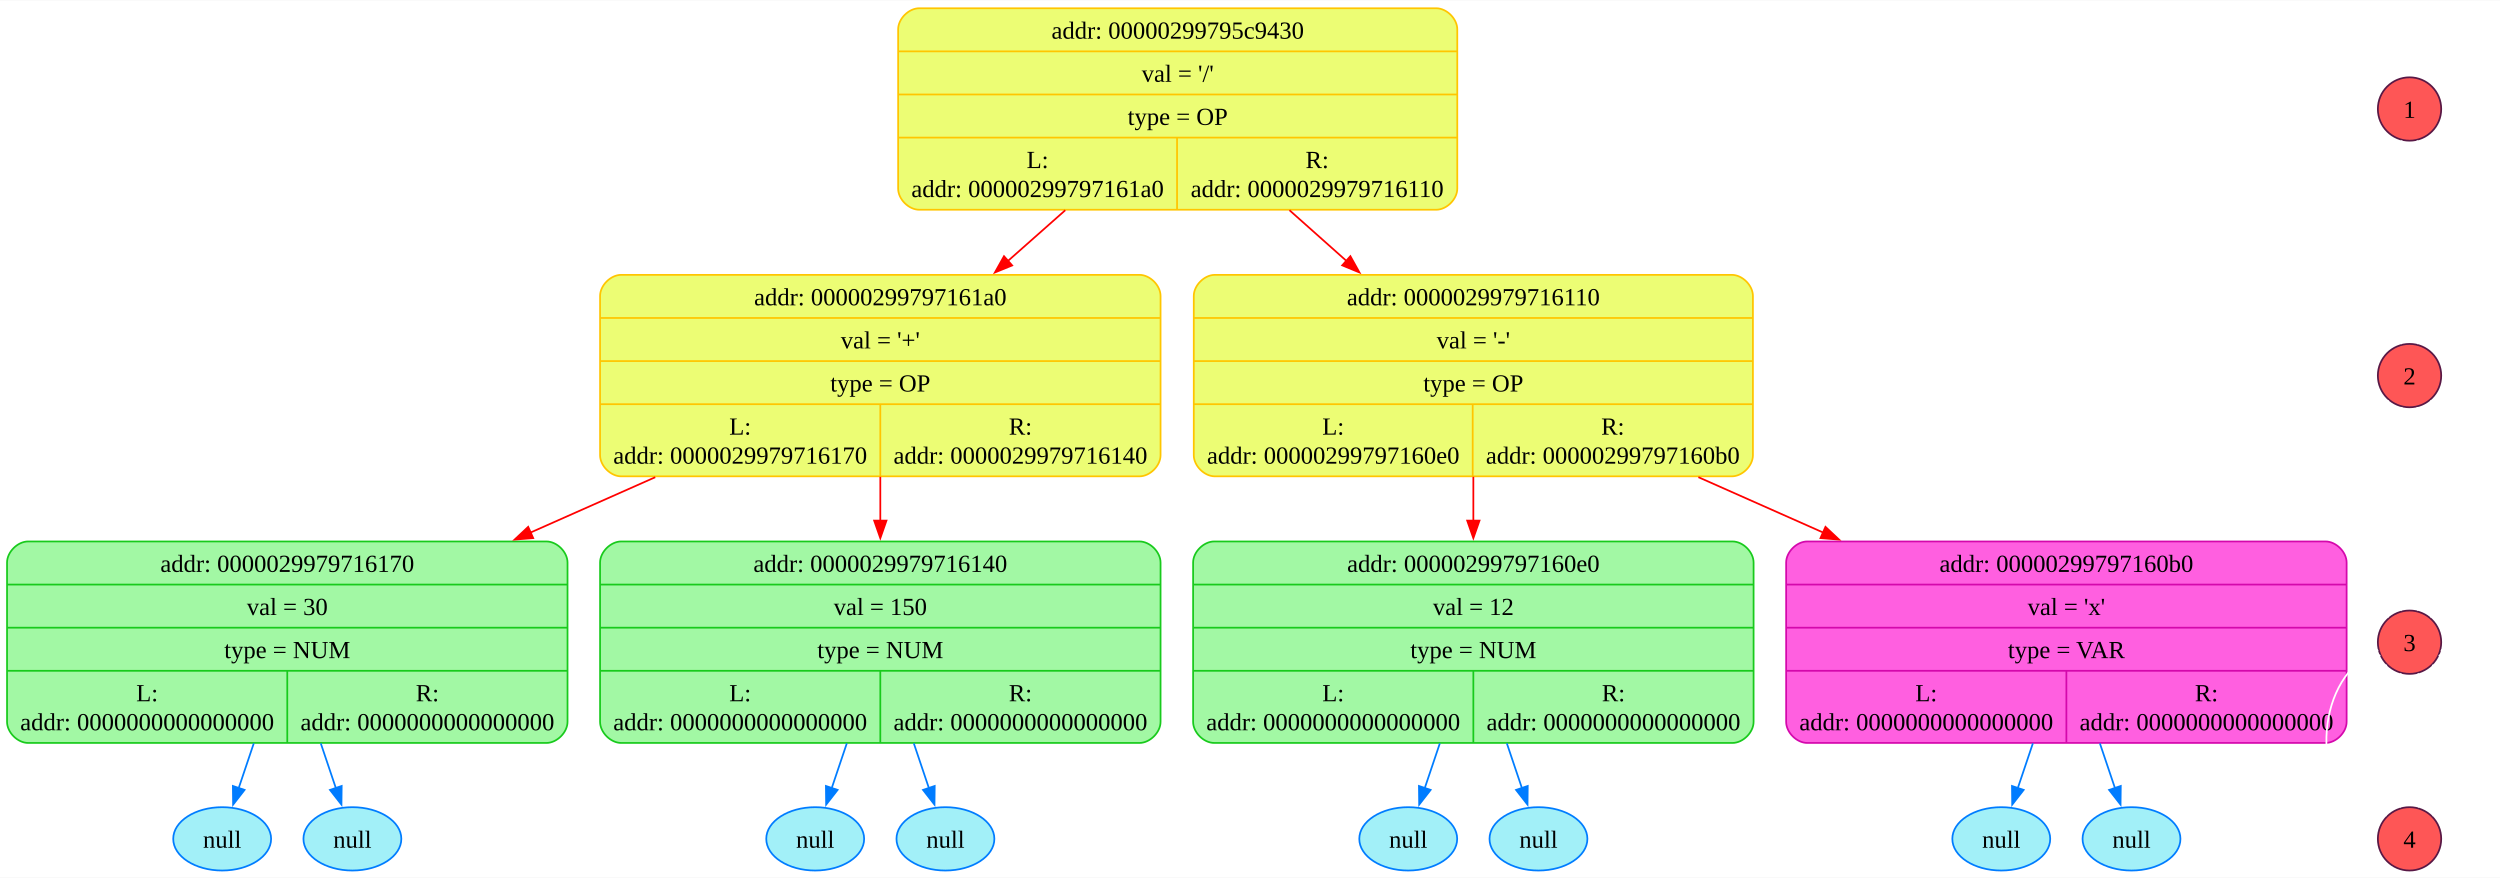
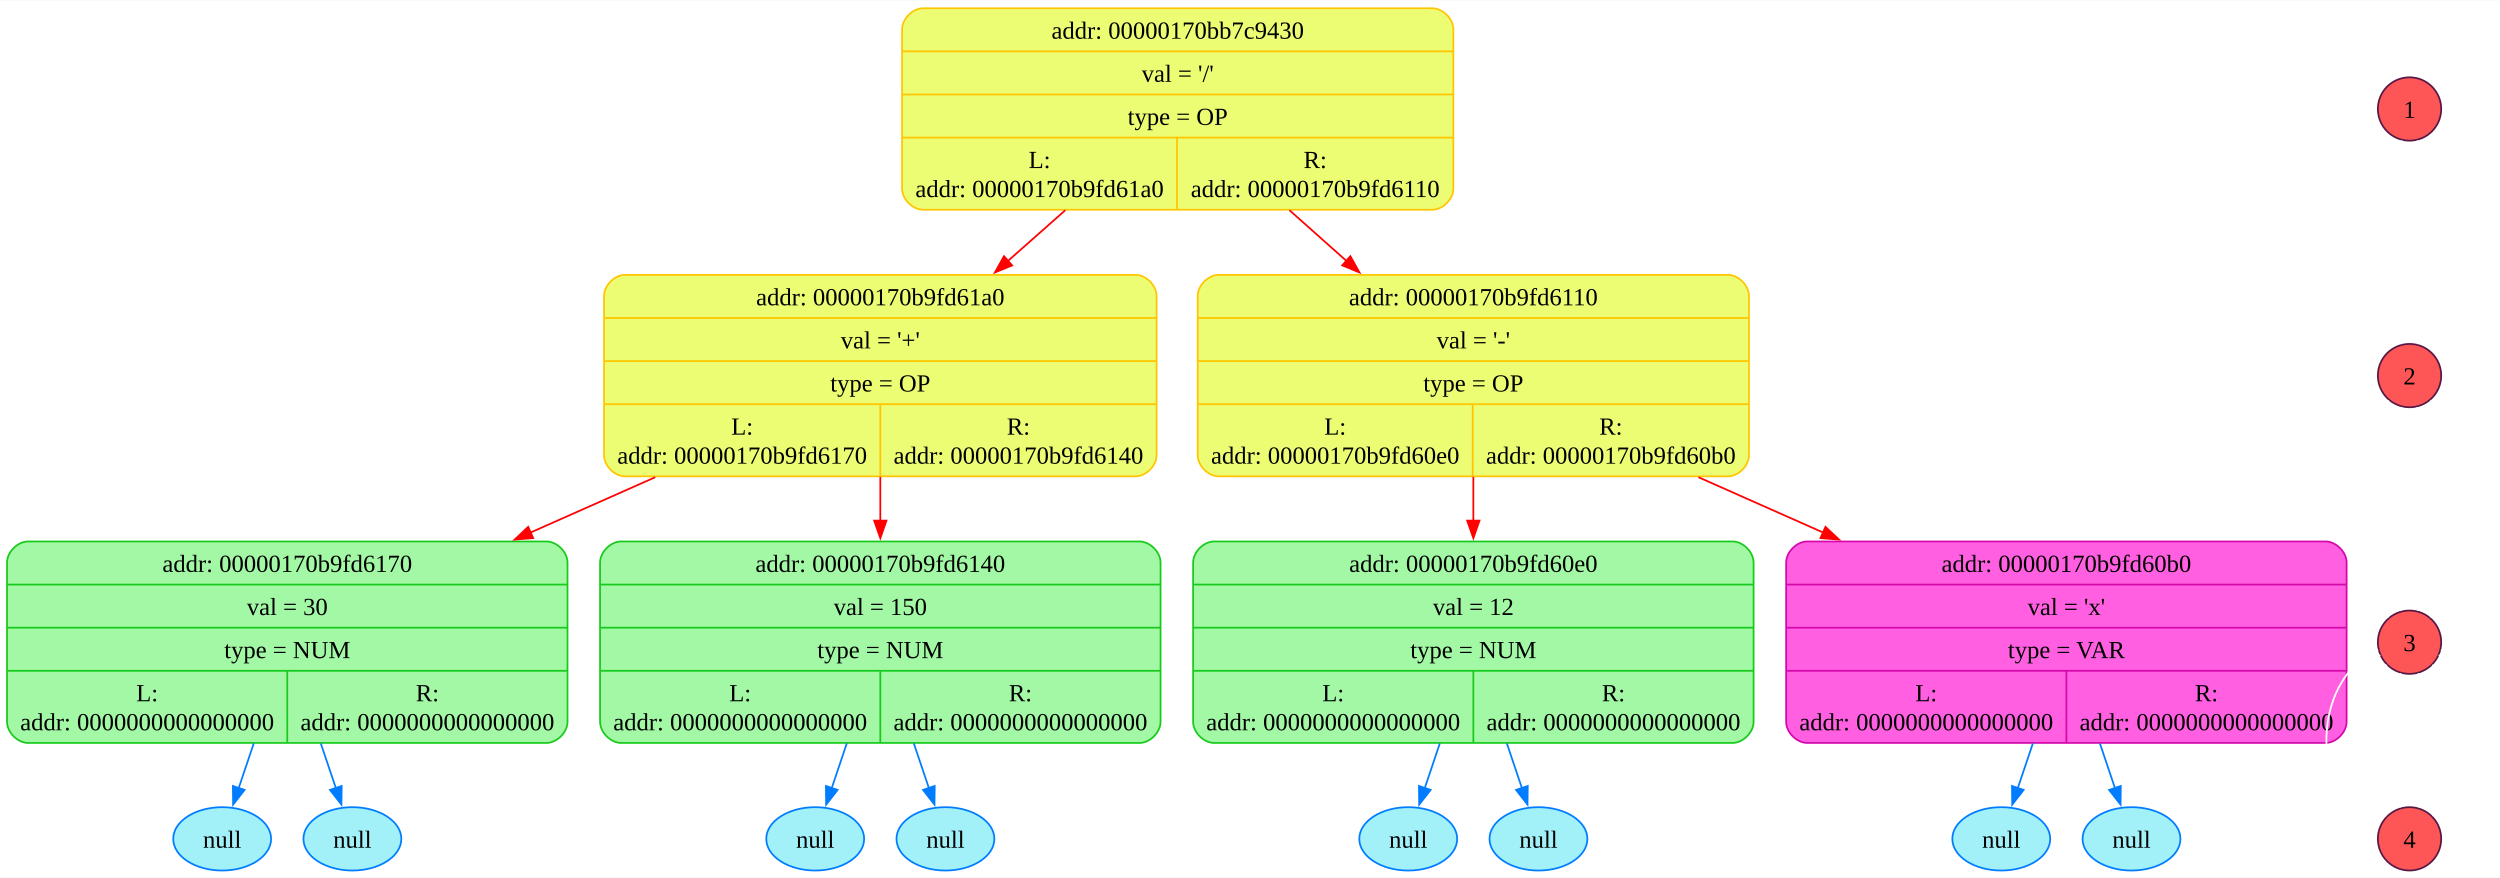
<svg xmlns="http://www.w3.org/2000/svg" width="1421pt" height="499pt" viewBox="0.00 0.00 1420.66 498.50">
  <g id="graph0" class="graph" transform="scale(1 1) rotate(0) translate(4 494.5)">
    <polygon fill="white" stroke="none" points="-4,4 -4,-494.5 1416.66,-494.5 1416.66,4 -4,4" />
    <g id="node1" class="node">
-       <path fill="#ecfd74" stroke="#ffc500" d="M518.38,-375.5C518.38,-375.5 812.12,-375.5 812.12,-375.5 818.12,-375.5 824.12,-381.5 824.12,-387.5 824.12,-387.5 824.12,-478 824.12,-478 824.12,-484 818.12,-490 812.12,-490 812.12,-490 518.38,-490 518.38,-490 512.38,-490 506.38,-484 506.38,-478 506.38,-478 506.38,-387.5 506.38,-387.5 506.38,-381.5 512.38,-375.5 518.38,-375.5" />
-       <text text-anchor="middle" x="665.25" y="-472.7" font-family="Times New Roman,serif" font-size="14.00">addr: 00000299795c9430</text>
-       <polyline fill="none" stroke="#ffc500" points="506.38,-465.5 824.12,-465.5" />
+       <path fill="#ecfd74" stroke="#ffc500" d="M520.62,-375.5C520.62,-375.5 809.88,-375.5 809.88,-375.5 815.88,-375.5 821.88,-381.5 821.88,-387.5 821.88,-387.5 821.88,-478 821.88,-478 821.88,-484 815.88,-490 809.88,-490 809.88,-490 520.62,-490 520.62,-490 514.62,-490 508.62,-484 508.62,-478 508.62,-478 508.62,-387.5 508.62,-387.5 508.62,-381.5 514.62,-375.5 520.62,-375.5" />
+       <text text-anchor="middle" x="665.25" y="-472.7" font-family="Times New Roman,serif" font-size="14.00">addr: 00000170bb7c9430</text>
+       <polyline fill="none" stroke="#ffc500" points="508.62,-465.5 821.88,-465.5" />
      <text text-anchor="middle" x="665.25" y="-448.2" font-family="Times New Roman,serif" font-size="14.00">val = '/'</text>
-       <polyline fill="none" stroke="#ffc500" points="506.38,-441 824.12,-441" />
+       <polyline fill="none" stroke="#ffc500" points="508.62,-441 821.88,-441" />
      <text text-anchor="middle" x="665.25" y="-423.7" font-family="Times New Roman,serif" font-size="14.00">type = OP</text>
-       <polyline fill="none" stroke="#ffc500" points="506.38,-416.5 824.12,-416.5" />
-       <text text-anchor="middle" x="585.62" y="-399.2" font-family="Times New Roman,serif" font-size="14.00">L:</text>
-       <text text-anchor="middle" x="585.62" y="-382.7" font-family="Times New Roman,serif" font-size="14.00"> addr: 00000299797161a0</text>
+       <polyline fill="none" stroke="#ffc500" points="508.62,-416.5 821.88,-416.5" />
+       <text text-anchor="middle" x="586.75" y="-399.2" font-family="Times New Roman,serif" font-size="14.00">L:</text>
+       <text text-anchor="middle" x="586.75" y="-382.7" font-family="Times New Roman,serif" font-size="14.00"> addr: 00000170b9fd61a0</text>
      <polyline fill="none" stroke="#ffc500" points="664.88,-375.5 664.88,-416.5" />
-       <text text-anchor="middle" x="744.5" y="-399.2" font-family="Times New Roman,serif" font-size="14.00">R: </text>
-       <text text-anchor="middle" x="744.5" y="-382.7" font-family="Times New Roman,serif" font-size="14.00"> addr: 0000029979716110</text>
+       <text text-anchor="middle" x="743.38" y="-399.2" font-family="Times New Roman,serif" font-size="14.00">R: </text>
+       <text text-anchor="middle" x="743.38" y="-382.7" font-family="Times New Roman,serif" font-size="14.00"> addr: 00000170b9fd6110</text>
    </g>
    <g id="node4" class="node">
-       <path fill="#ecfd74" stroke="#ffc500" d="M349,-224C349,-224 643.5,-224 643.5,-224 649.5,-224 655.5,-230 655.5,-236 655.5,-236 655.5,-326.5 655.5,-326.5 655.5,-332.5 649.5,-338.5 643.5,-338.5 643.5,-338.5 349,-338.5 349,-338.5 343,-338.5 337,-332.5 337,-326.5 337,-326.5 337,-236 337,-236 337,-230 343,-224 349,-224" />
-       <text text-anchor="middle" x="496.25" y="-321.2" font-family="Times New Roman,serif" font-size="14.00">addr: 00000299797161a0</text>
-       <polyline fill="none" stroke="#ffc500" points="337,-314 655.5,-314" />
+       <path fill="#ecfd74" stroke="#ffc500" d="M351.25,-224C351.25,-224 641.25,-224 641.25,-224 647.25,-224 653.25,-230 653.25,-236 653.25,-236 653.25,-326.5 653.25,-326.5 653.25,-332.5 647.25,-338.5 641.25,-338.5 641.25,-338.5 351.25,-338.5 351.25,-338.5 345.25,-338.5 339.25,-332.5 339.25,-326.5 339.25,-326.5 339.25,-236 339.25,-236 339.25,-230 345.25,-224 351.25,-224" />
+       <text text-anchor="middle" x="496.25" y="-321.2" font-family="Times New Roman,serif" font-size="14.00">addr: 00000170b9fd61a0</text>
+       <polyline fill="none" stroke="#ffc500" points="339.25,-314 653.25,-314" />
      <text text-anchor="middle" x="496.25" y="-296.7" font-family="Times New Roman,serif" font-size="14.00">val = '+'</text>
-       <polyline fill="none" stroke="#ffc500" points="337,-289.5 655.5,-289.5" />
+       <polyline fill="none" stroke="#ffc500" points="339.25,-289.5 653.25,-289.5" />
      <text text-anchor="middle" x="496.25" y="-272.2" font-family="Times New Roman,serif" font-size="14.00">type = OP</text>
-       <polyline fill="none" stroke="#ffc500" points="337,-265 655.5,-265" />
-       <text text-anchor="middle" x="416.62" y="-247.7" font-family="Times New Roman,serif" font-size="14.00">L:</text>
-       <text text-anchor="middle" x="416.62" y="-231.2" font-family="Times New Roman,serif" font-size="14.00"> addr: 0000029979716170</text>
+       <polyline fill="none" stroke="#ffc500" points="339.25,-265 653.25,-265" />
+       <text text-anchor="middle" x="417.75" y="-247.7" font-family="Times New Roman,serif" font-size="14.00">L:</text>
+       <text text-anchor="middle" x="417.75" y="-231.2" font-family="Times New Roman,serif" font-size="14.00"> addr: 00000170b9fd6170</text>
      <polyline fill="none" stroke="#ffc500" points="496.25,-224 496.25,-265" />
-       <text text-anchor="middle" x="575.88" y="-247.7" font-family="Times New Roman,serif" font-size="14.00">R: </text>
-       <text text-anchor="middle" x="575.88" y="-231.2" font-family="Times New Roman,serif" font-size="14.00"> addr: 0000029979716140</text>
+       <text text-anchor="middle" x="574.75" y="-247.7" font-family="Times New Roman,serif" font-size="14.00">R: </text>
+       <text text-anchor="middle" x="574.75" y="-231.2" font-family="Times New Roman,serif" font-size="14.00"> addr: 00000170b9fd6140</text>
    </g>
    <g id="edge2" class="edge">
      <path fill="none" stroke="#ff0000" d="M601.36,-375.23C590.74,-365.84 579.65,-356.03 568.84,-346.46" />
      <polygon fill="#ff0000" stroke="#ff0000" points="571.17,-343.86 561.37,-339.85 566.54,-349.1 571.17,-343.86" />
    </g>
    <g id="node5" class="node">
-       <path fill="#ecfd74" stroke="#ffc500" d="M686.38,-224C686.38,-224 980.12,-224 980.12,-224 986.12,-224 992.12,-230 992.12,-236 992.12,-236 992.12,-326.5 992.12,-326.5 992.12,-332.5 986.12,-338.5 980.12,-338.5 980.12,-338.5 686.38,-338.5 686.38,-338.5 680.38,-338.5 674.38,-332.5 674.38,-326.5 674.38,-326.5 674.38,-236 674.38,-236 674.38,-230 680.38,-224 686.38,-224" />
-       <text text-anchor="middle" x="833.25" y="-321.2" font-family="Times New Roman,serif" font-size="14.00">addr: 0000029979716110</text>
-       <polyline fill="none" stroke="#ffc500" points="674.38,-314 992.12,-314" />
+       <path fill="#ecfd74" stroke="#ffc500" d="M688.62,-224C688.62,-224 977.88,-224 977.88,-224 983.88,-224 989.88,-230 989.88,-236 989.88,-236 989.88,-326.5 989.88,-326.5 989.88,-332.5 983.88,-338.5 977.88,-338.5 977.88,-338.5 688.62,-338.5 688.62,-338.5 682.62,-338.5 676.62,-332.5 676.62,-326.5 676.62,-326.5 676.62,-236 676.62,-236 676.62,-230 682.62,-224 688.62,-224" />
+       <text text-anchor="middle" x="833.25" y="-321.2" font-family="Times New Roman,serif" font-size="14.00">addr: 00000170b9fd6110</text>
+       <polyline fill="none" stroke="#ffc500" points="676.62,-314 989.88,-314" />
      <text text-anchor="middle" x="833.25" y="-296.7" font-family="Times New Roman,serif" font-size="14.00">val = '-'</text>
-       <polyline fill="none" stroke="#ffc500" points="674.38,-289.5 992.12,-289.5" />
+       <polyline fill="none" stroke="#ffc500" points="676.62,-289.5 989.88,-289.5" />
      <text text-anchor="middle" x="833.25" y="-272.2" font-family="Times New Roman,serif" font-size="14.00">type = OP</text>
-       <polyline fill="none" stroke="#ffc500" points="674.38,-265 992.12,-265" />
-       <text text-anchor="middle" x="753.62" y="-247.7" font-family="Times New Roman,serif" font-size="14.00">L:</text>
-       <text text-anchor="middle" x="753.62" y="-231.2" font-family="Times New Roman,serif" font-size="14.00"> addr: 00000299797160e0</text>
+       <polyline fill="none" stroke="#ffc500" points="676.62,-265 989.88,-265" />
+       <text text-anchor="middle" x="754.75" y="-247.7" font-family="Times New Roman,serif" font-size="14.00">L:</text>
+       <text text-anchor="middle" x="754.75" y="-231.2" font-family="Times New Roman,serif" font-size="14.00"> addr: 00000170b9fd60e0</text>
      <polyline fill="none" stroke="#ffc500" points="832.88,-224 832.88,-265" />
-       <text text-anchor="middle" x="912.5" y="-247.7" font-family="Times New Roman,serif" font-size="14.00">R: </text>
-       <text text-anchor="middle" x="912.5" y="-231.2" font-family="Times New Roman,serif" font-size="14.00"> addr: 00000299797160b0</text>
+       <text text-anchor="middle" x="911.38" y="-247.7" font-family="Times New Roman,serif" font-size="14.00">R: </text>
+       <text text-anchor="middle" x="911.38" y="-231.2" font-family="Times New Roman,serif" font-size="14.00"> addr: 00000170b9fd60b0</text>
    </g>
    <g id="edge3" class="edge">
      <path fill="none" stroke="#ff0000" d="M728.76,-375.23C739.32,-365.84 750.34,-356.03 761.09,-346.46" />
      <polygon fill="#ff0000" stroke="#ff0000" points="763.37,-349.12 768.52,-339.86 758.72,-343.89 763.37,-349.12" />
    </g>
    <g id="node2" class="node">
      <ellipse fill="#fe5656" stroke="#581845" cx="1365.25" cy="-432.75" rx="18" ry="18" />
      <text text-anchor="middle" x="1365.25" y="-427.7" font-family="Times New Roman,serif" font-size="14.00">1</text>
    </g>
    <g id="node3" class="node">
      <ellipse fill="#fe5656" stroke="#581845" cx="1365.25" cy="-281.25" rx="18" ry="18" />
      <text text-anchor="middle" x="1365.25" y="-276.2" font-family="Times New Roman,serif" font-size="14.00">2</text>
    </g>
    <g id="edge1" class="edge">
      <path fill="none" stroke="white" d="M1360.79,-414.89C1358.09,-389.41 1357.78,-340.8 1359.86,-310.03" />
      <polygon fill="white" stroke="white" points="1363.33,-310.59 1360.69,-300.33 1356.35,-309.99 1363.33,-310.59" />
    </g>
    <g id="edge4" class="edge">
      <path fill="none" stroke="white" d="M1369.71,-414.89C1372.41,-389.41 1372.72,-340.8 1370.64,-310.03" />
      <polygon fill="white" stroke="white" points="1374.15,-309.99 1369.81,-300.33 1367.17,-310.59 1374.15,-309.99" />
    </g>
    <g id="node6" class="node">
      <ellipse fill="#fe5656" stroke="#581845" cx="1365.25" cy="-129.75" rx="18" ry="18" />
      <text text-anchor="middle" x="1365.25" y="-124.7" font-family="Times New Roman,serif" font-size="14.00">3</text>
    </g>
    <g id="edge5" class="edge">
      <path fill="none" stroke="white" d="M1353.21,-267.24C1343.46,-242.05 1342.4,-186.26 1350,-154.35" />
      <polygon fill="white" stroke="white" points="1353.33,-155.44 1352.9,-144.86 1346.64,-153.4 1353.33,-155.44" />
    </g>
    <g id="edge8" class="edge">
      <path fill="none" stroke="white" d="M1360.79,-263.39C1358.09,-237.91 1357.78,-189.3 1359.86,-158.53" />
      <polygon fill="white" stroke="white" points="1363.33,-159.09 1360.69,-148.83 1356.35,-158.49 1363.33,-159.09" />
    </g>
    <g id="edge17" class="edge">
      <path fill="none" stroke="white" d="M1369.71,-263.39C1372.41,-237.91 1372.72,-189.3 1370.64,-158.53" />
      <polygon fill="white" stroke="white" points="1374.15,-158.49 1369.81,-148.83 1367.17,-159.09 1374.15,-158.49" />
    </g>
    <g id="edge20" class="edge">
      <path fill="none" stroke="white" d="M1377.29,-267.24C1387.04,-242.05 1388.1,-186.26 1380.5,-154.35" />
      <polygon fill="white" stroke="white" points="1383.86,-153.4 1377.6,-144.86 1377.17,-155.44 1383.86,-153.4" />
    </g>
    <g id="node7" class="node">
      <path fill="#a2f8a4" stroke="#18ca1c" d="M12,-72.5C12,-72.5 306.5,-72.5 306.5,-72.5 312.5,-72.5 318.5,-78.5 318.5,-84.5 318.5,-84.5 318.5,-175 318.5,-175 318.5,-181 312.5,-187 306.5,-187 306.5,-187 12,-187 12,-187 6,-187 0,-181 0,-175 0,-175 0,-84.5 0,-84.5 0,-78.5 6,-72.5 12,-72.5" />
-       <text text-anchor="middle" x="159.25" y="-169.7" font-family="Times New Roman,serif" font-size="14.00">addr: 0000029979716170</text>
+       <text text-anchor="middle" x="159.25" y="-169.7" font-family="Times New Roman,serif" font-size="14.00">addr: 00000170b9fd6170</text>
      <polyline fill="none" stroke="#18ca1c" points="0,-162.5 318.5,-162.5" />
      <text text-anchor="middle" x="159.25" y="-145.2" font-family="Times New Roman,serif" font-size="14.00">val = 30</text>
      <polyline fill="none" stroke="#18ca1c" points="0,-138 318.5,-138" />
      <text text-anchor="middle" x="159.25" y="-120.7" font-family="Times New Roman,serif" font-size="14.00">type = NUM</text>
      <polyline fill="none" stroke="#18ca1c" points="0,-113.5 318.5,-113.5" />
      <text text-anchor="middle" x="79.62" y="-96.2" font-family="Times New Roman,serif" font-size="14.00">L:</text>
      <text text-anchor="middle" x="79.62" y="-79.7" font-family="Times New Roman,serif" font-size="14.00"> addr: 0000000000000000</text>
      <polyline fill="none" stroke="#18ca1c" points="159.25,-72.5 159.25,-113.5" />
      <text text-anchor="middle" x="238.88" y="-96.2" font-family="Times New Roman,serif" font-size="14.00">R: </text>
      <text text-anchor="middle" x="238.88" y="-79.7" font-family="Times New Roman,serif" font-size="14.00"> addr: 0000000000000000</text>
    </g>
    <g id="edge6" class="edge">
      <path fill="none" stroke="#ff0000" d="M368.36,-223.52C345.17,-213.23 320.88,-202.45 297.41,-192.04" />
      <polygon fill="#ff0000" stroke="#ff0000" points="298.99,-188.91 288.43,-188.06 296.15,-195.31 298.99,-188.91" />
    </g>
    <g id="node8" class="node">
      <path fill="#a2f8a4" stroke="#18ca1c" d="M349,-72.5C349,-72.5 643.5,-72.5 643.5,-72.5 649.5,-72.5 655.5,-78.5 655.5,-84.5 655.5,-84.5 655.5,-175 655.5,-175 655.5,-181 649.5,-187 643.5,-187 643.5,-187 349,-187 349,-187 343,-187 337,-181 337,-175 337,-175 337,-84.5 337,-84.5 337,-78.5 343,-72.5 349,-72.5" />
-       <text text-anchor="middle" x="496.25" y="-169.7" font-family="Times New Roman,serif" font-size="14.00">addr: 0000029979716140</text>
+       <text text-anchor="middle" x="496.25" y="-169.7" font-family="Times New Roman,serif" font-size="14.00">addr: 00000170b9fd6140</text>
      <polyline fill="none" stroke="#18ca1c" points="337,-162.5 655.5,-162.5" />
      <text text-anchor="middle" x="496.25" y="-145.2" font-family="Times New Roman,serif" font-size="14.00">val = 150</text>
      <polyline fill="none" stroke="#18ca1c" points="337,-138 655.5,-138" />
      <text text-anchor="middle" x="496.25" y="-120.7" font-family="Times New Roman,serif" font-size="14.00">type = NUM</text>
      <polyline fill="none" stroke="#18ca1c" points="337,-113.5 655.5,-113.5" />
      <text text-anchor="middle" x="416.62" y="-96.2" font-family="Times New Roman,serif" font-size="14.00">L:</text>
      <text text-anchor="middle" x="416.62" y="-79.7" font-family="Times New Roman,serif" font-size="14.00"> addr: 0000000000000000</text>
      <polyline fill="none" stroke="#18ca1c" points="496.25,-72.5 496.25,-113.5" />
      <text text-anchor="middle" x="575.88" y="-96.2" font-family="Times New Roman,serif" font-size="14.00">R: </text>
      <text text-anchor="middle" x="575.88" y="-79.7" font-family="Times New Roman,serif" font-size="14.00"> addr: 0000000000000000</text>
    </g>
    <g id="edge7" class="edge">
      <path fill="none" stroke="#ff0000" d="M496.25,-223.73C496.25,-215.54 496.25,-207.05 496.25,-198.67" />
      <polygon fill="#ff0000" stroke="#ff0000" points="499.75,-198.86 496.25,-188.86 492.75,-198.86 499.75,-198.86" />
    </g>
    <g id="node14" class="node">
      <path fill="#a2f8a4" stroke="#18ca1c" d="M686,-72.5C686,-72.5 980.5,-72.5 980.5,-72.5 986.5,-72.5 992.5,-78.5 992.5,-84.5 992.5,-84.5 992.5,-175 992.5,-175 992.5,-181 986.5,-187 980.5,-187 980.5,-187 686,-187 686,-187 680,-187 674,-181 674,-175 674,-175 674,-84.5 674,-84.5 674,-78.5 680,-72.5 686,-72.5" />
-       <text text-anchor="middle" x="833.25" y="-169.7" font-family="Times New Roman,serif" font-size="14.00">addr: 00000299797160e0</text>
+       <text text-anchor="middle" x="833.25" y="-169.7" font-family="Times New Roman,serif" font-size="14.00">addr: 00000170b9fd60e0</text>
      <polyline fill="none" stroke="#18ca1c" points="674,-162.5 992.5,-162.5" />
      <text text-anchor="middle" x="833.25" y="-145.2" font-family="Times New Roman,serif" font-size="14.00">val = 12</text>
      <polyline fill="none" stroke="#18ca1c" points="674,-138 992.5,-138" />
      <text text-anchor="middle" x="833.25" y="-120.7" font-family="Times New Roman,serif" font-size="14.00">type = NUM</text>
      <polyline fill="none" stroke="#18ca1c" points="674,-113.5 992.5,-113.5" />
      <text text-anchor="middle" x="753.62" y="-96.2" font-family="Times New Roman,serif" font-size="14.00">L:</text>
      <text text-anchor="middle" x="753.62" y="-79.7" font-family="Times New Roman,serif" font-size="14.00"> addr: 0000000000000000</text>
      <polyline fill="none" stroke="#18ca1c" points="833.25,-72.5 833.25,-113.5" />
      <text text-anchor="middle" x="912.88" y="-96.2" font-family="Times New Roman,serif" font-size="14.00">R: </text>
      <text text-anchor="middle" x="912.88" y="-79.7" font-family="Times New Roman,serif" font-size="14.00"> addr: 0000000000000000</text>
    </g>
    <g id="edge18" class="edge">
      <path fill="none" stroke="#ff0000" d="M833.25,-223.73C833.25,-215.54 833.25,-207.05 833.25,-198.67" />
      <polygon fill="#ff0000" stroke="#ff0000" points="836.75,-198.86 833.25,-188.86 829.75,-198.86 836.75,-198.86" />
    </g>
    <g id="node15" class="node">
      <path fill="#ff5fe0" stroke="#d408ac" d="M1023,-72.5C1023,-72.5 1317.5,-72.5 1317.5,-72.5 1323.5,-72.5 1329.5,-78.5 1329.5,-84.5 1329.5,-84.5 1329.5,-175 1329.5,-175 1329.5,-181 1323.5,-187 1317.5,-187 1317.5,-187 1023,-187 1023,-187 1017,-187 1011,-181 1011,-175 1011,-175 1011,-84.5 1011,-84.5 1011,-78.5 1017,-72.5 1023,-72.5" />
-       <text text-anchor="middle" x="1170.25" y="-169.7" font-family="Times New Roman,serif" font-size="14.00">addr: 00000299797160b0</text>
+       <text text-anchor="middle" x="1170.25" y="-169.7" font-family="Times New Roman,serif" font-size="14.00">addr: 00000170b9fd60b0</text>
      <polyline fill="none" stroke="#d408ac" points="1011,-162.5 1329.5,-162.5" />
      <text text-anchor="middle" x="1170.25" y="-145.2" font-family="Times New Roman,serif" font-size="14.00">val = 'x'</text>
      <polyline fill="none" stroke="#d408ac" points="1011,-138 1329.5,-138" />
      <text text-anchor="middle" x="1170.25" y="-120.7" font-family="Times New Roman,serif" font-size="14.00">type = VAR</text>
      <polyline fill="none" stroke="#d408ac" points="1011,-113.5 1329.5,-113.5" />
      <text text-anchor="middle" x="1090.62" y="-96.2" font-family="Times New Roman,serif" font-size="14.00">L:</text>
      <text text-anchor="middle" x="1090.62" y="-79.7" font-family="Times New Roman,serif" font-size="14.00"> addr: 0000000000000000</text>
      <polyline fill="none" stroke="#d408ac" points="1170.25,-72.5 1170.25,-113.5" />
      <text text-anchor="middle" x="1249.88" y="-96.2" font-family="Times New Roman,serif" font-size="14.00">R: </text>
      <text text-anchor="middle" x="1249.88" y="-79.7" font-family="Times New Roman,serif" font-size="14.00"> addr: 0000000000000000</text>
    </g>
    <g id="edge19" class="edge">
      <path fill="none" stroke="#ff0000" d="M961.14,-223.52C984.33,-213.23 1008.62,-202.45 1032.09,-192.04" />
      <polygon fill="#ff0000" stroke="#ff0000" points="1033.35,-195.31 1041.07,-188.06 1030.51,-188.91 1033.35,-195.31" />
    </g>
    <g id="node9" class="node">
      <ellipse fill="#fe5656" stroke="#581845" cx="1365.25" cy="-18" rx="18" ry="18" />
      <text text-anchor="middle" x="1365.25" y="-12.95" font-family="Times New Roman,serif" font-size="14.00">4</text>
    </g>
    <g id="edge9" class="edge">
      <path fill="none" stroke="white" d="M1347.42,-125.35C1311.69,-110.46 1308.51,-50.84 1337.87,-27.98" />
      <polygon fill="white" stroke="white" points="1339.32,-31.18 1346.21,-23.13 1335.8,-25.13 1339.32,-31.18" />
    </g>
    <g id="edge12" class="edge">
      <path fill="none" stroke="white" d="M1348.56,-122.53C1328.64,-105.64 1326.16,-58.49 1341.14,-34.08" />
      <polygon fill="white" stroke="white" points="1343.66,-36.52 1347.35,-26.59 1338.27,-32.05 1343.66,-36.52" />
    </g>
    <g id="edge13" class="edge">
      <path fill="none" stroke="white" d="M1352.14,-117C1344.02,-99.02 1342.83,-64.32 1348.55,-41.42" />
      <polygon fill="white" stroke="white" points="1351.82,-42.69 1351.69,-32.09 1345.18,-40.45 1351.82,-42.69" />
    </g>
    <g id="edge16" class="edge">
      <path fill="none" stroke="white" d="M1360.24,-112.08C1358.29,-94.74 1357.98,-67.28 1359.3,-46.68" />
      <polygon fill="white" stroke="white" points="1362.76,-47.24 1360.13,-36.97 1355.79,-46.64 1362.76,-47.24" />
    </g>
    <g id="edge21" class="edge">
      <path fill="none" stroke="white" d="M1370.26,-112.08C1372.21,-94.74 1372.52,-67.28 1371.2,-46.68" />
      <polygon fill="white" stroke="white" points="1374.71,-46.64 1370.37,-36.97 1367.74,-47.24 1374.71,-46.64" />
    </g>
    <g id="edge24" class="edge">
      <path fill="none" stroke="white" d="M1378.36,-117C1386.48,-99.02 1387.67,-64.32 1381.95,-41.42" />
      <polygon fill="white" stroke="white" points="1385.32,-40.45 1378.81,-32.09 1378.68,-42.69 1385.32,-40.45" />
    </g>
    <g id="edge25" class="edge">
      <path fill="none" stroke="white" d="M1381.94,-122.53C1401.86,-105.64 1404.34,-58.49 1389.36,-34.08" />
      <polygon fill="white" stroke="white" points="1392.23,-32.05 1383.15,-26.59 1386.84,-36.52 1392.23,-32.05" />
    </g>
    <g id="edge28" class="edge">
      <path fill="none" stroke="white" d="M1383.08,-125.35C1418.81,-110.46 1421.99,-50.84 1392.63,-27.98" />
      <polygon fill="white" stroke="white" points="1394.7,-25.13 1384.29,-23.13 1391.18,-31.18 1394.7,-25.13" />
    </g>
    <g id="node10" class="node">
      <ellipse fill="#a2f0f8" stroke="#007cff" cx="122.25" cy="-18" rx="27.81" ry="18" />
      <text text-anchor="middle" x="122.25" y="-12.95" font-family="Times New Roman,serif" font-size="14.00"> null</text>
    </g>
    <g id="edge10" class="edge">
      <path fill="none" stroke="#007cff" d="M140.21,-72.27C137.21,-63.37 134.23,-54.54 131.59,-46.69" />
      <polygon fill="#007cff" stroke="#007cff" points="134.98,-45.81 128.47,-37.45 128.35,-48.05 134.98,-45.81" />
    </g>
    <g id="node11" class="node">
      <ellipse fill="#a2f0f8" stroke="#007cff" cx="196.25" cy="-18" rx="27.81" ry="18" />
      <text text-anchor="middle" x="196.25" y="-12.95" font-family="Times New Roman,serif" font-size="14.00"> null</text>
    </g>
    <g id="edge11" class="edge">
      <path fill="none" stroke="#007cff" d="M178.29,-72.27C181.29,-63.37 184.27,-54.54 186.91,-46.69" />
      <polygon fill="#007cff" stroke="#007cff" points="190.15,-48.05 190.03,-37.45 183.52,-45.81 190.15,-48.05" />
    </g>
    <g id="node12" class="node">
      <ellipse fill="#a2f0f8" stroke="#007cff" cx="459.25" cy="-18" rx="27.81" ry="18" />
      <text text-anchor="middle" x="459.25" y="-12.95" font-family="Times New Roman,serif" font-size="14.00"> null</text>
    </g>
    <g id="edge14" class="edge">
      <path fill="none" stroke="#007cff" d="M477.21,-72.27C474.21,-63.37 471.23,-54.54 468.59,-46.69" />
      <polygon fill="#007cff" stroke="#007cff" points="471.98,-45.81 465.47,-37.45 465.35,-48.05 471.98,-45.81" />
    </g>
    <g id="node13" class="node">
      <ellipse fill="#a2f0f8" stroke="#007cff" cx="533.25" cy="-18" rx="27.81" ry="18" />
      <text text-anchor="middle" x="533.25" y="-12.95" font-family="Times New Roman,serif" font-size="14.00"> null</text>
    </g>
    <g id="edge15" class="edge">
      <path fill="none" stroke="#007cff" d="M515.29,-72.27C518.29,-63.37 521.27,-54.54 523.91,-46.69" />
      <polygon fill="#007cff" stroke="#007cff" points="527.15,-48.05 527.03,-37.45 520.52,-45.81 527.15,-48.05" />
    </g>
    <g id="node16" class="node">
      <ellipse fill="#a2f0f8" stroke="#007cff" cx="796.25" cy="-18" rx="27.81" ry="18" />
      <text text-anchor="middle" x="796.25" y="-12.95" font-family="Times New Roman,serif" font-size="14.00"> null</text>
    </g>
    <g id="edge22" class="edge">
      <path fill="none" stroke="#007cff" d="M814.21,-72.27C811.21,-63.37 808.23,-54.54 805.59,-46.69" />
      <polygon fill="#007cff" stroke="#007cff" points="808.98,-45.81 802.47,-37.45 802.35,-48.05 808.98,-45.81" />
    </g>
    <g id="node17" class="node">
      <ellipse fill="#a2f0f8" stroke="#007cff" cx="870.25" cy="-18" rx="27.81" ry="18" />
      <text text-anchor="middle" x="870.25" y="-12.95" font-family="Times New Roman,serif" font-size="14.00"> null</text>
    </g>
    <g id="edge23" class="edge">
      <path fill="none" stroke="#007cff" d="M852.29,-72.27C855.29,-63.37 858.27,-54.54 860.91,-46.69" />
      <polygon fill="#007cff" stroke="#007cff" points="864.15,-48.05 864.03,-37.45 857.52,-45.81 864.15,-48.05" />
    </g>
    <g id="node18" class="node">
      <ellipse fill="#a2f0f8" stroke="#007cff" cx="1133.25" cy="-18" rx="27.81" ry="18" />
      <text text-anchor="middle" x="1133.25" y="-12.95" font-family="Times New Roman,serif" font-size="14.00"> null</text>
    </g>
    <g id="edge26" class="edge">
      <path fill="none" stroke="#007cff" d="M1151.21,-72.27C1148.21,-63.37 1145.23,-54.54 1142.59,-46.69" />
      <polygon fill="#007cff" stroke="#007cff" points="1145.98,-45.81 1139.47,-37.45 1139.35,-48.05 1145.98,-45.81" />
    </g>
    <g id="node19" class="node">
      <ellipse fill="#a2f0f8" stroke="#007cff" cx="1207.25" cy="-18" rx="27.81" ry="18" />
      <text text-anchor="middle" x="1207.25" y="-12.95" font-family="Times New Roman,serif" font-size="14.00"> null</text>
    </g>
    <g id="edge27" class="edge">
      <path fill="none" stroke="#007cff" d="M1189.29,-72.27C1192.29,-63.37 1195.27,-54.54 1197.91,-46.69" />
      <polygon fill="#007cff" stroke="#007cff" points="1201.15,-48.05 1201.03,-37.45 1194.52,-45.81 1201.15,-48.05" />
    </g>
  </g>
</svg>
